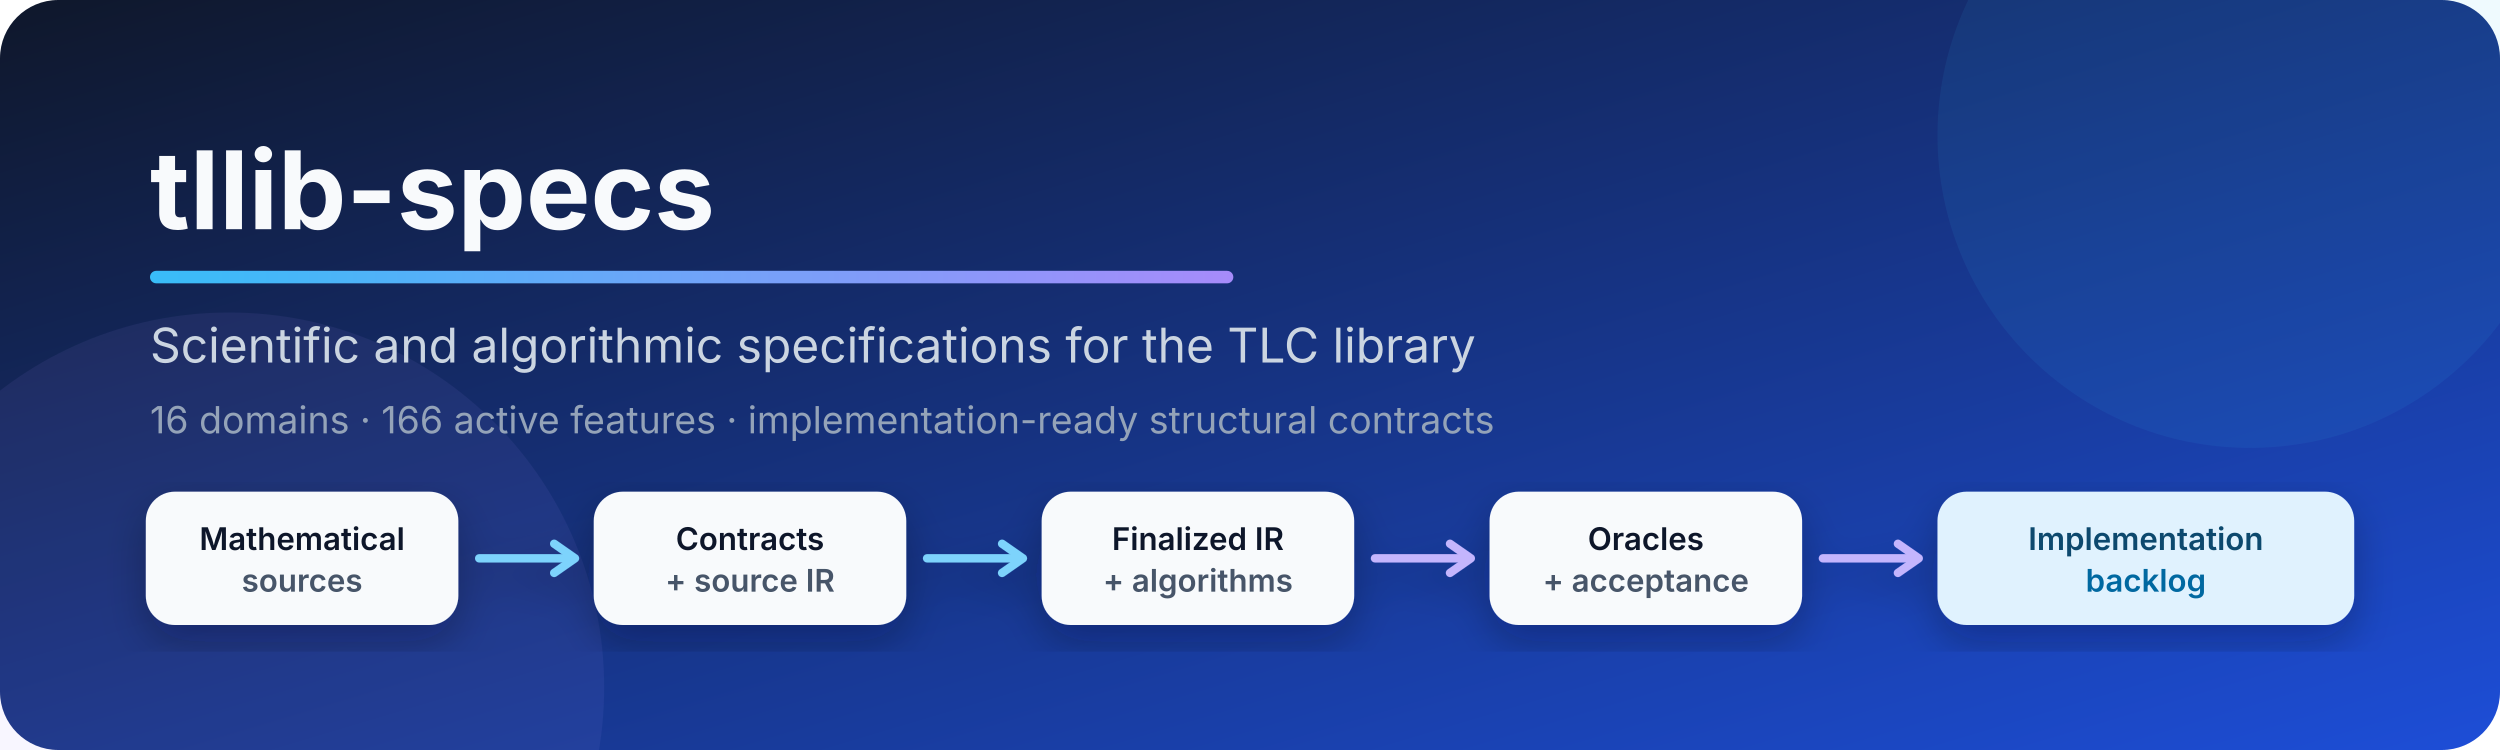
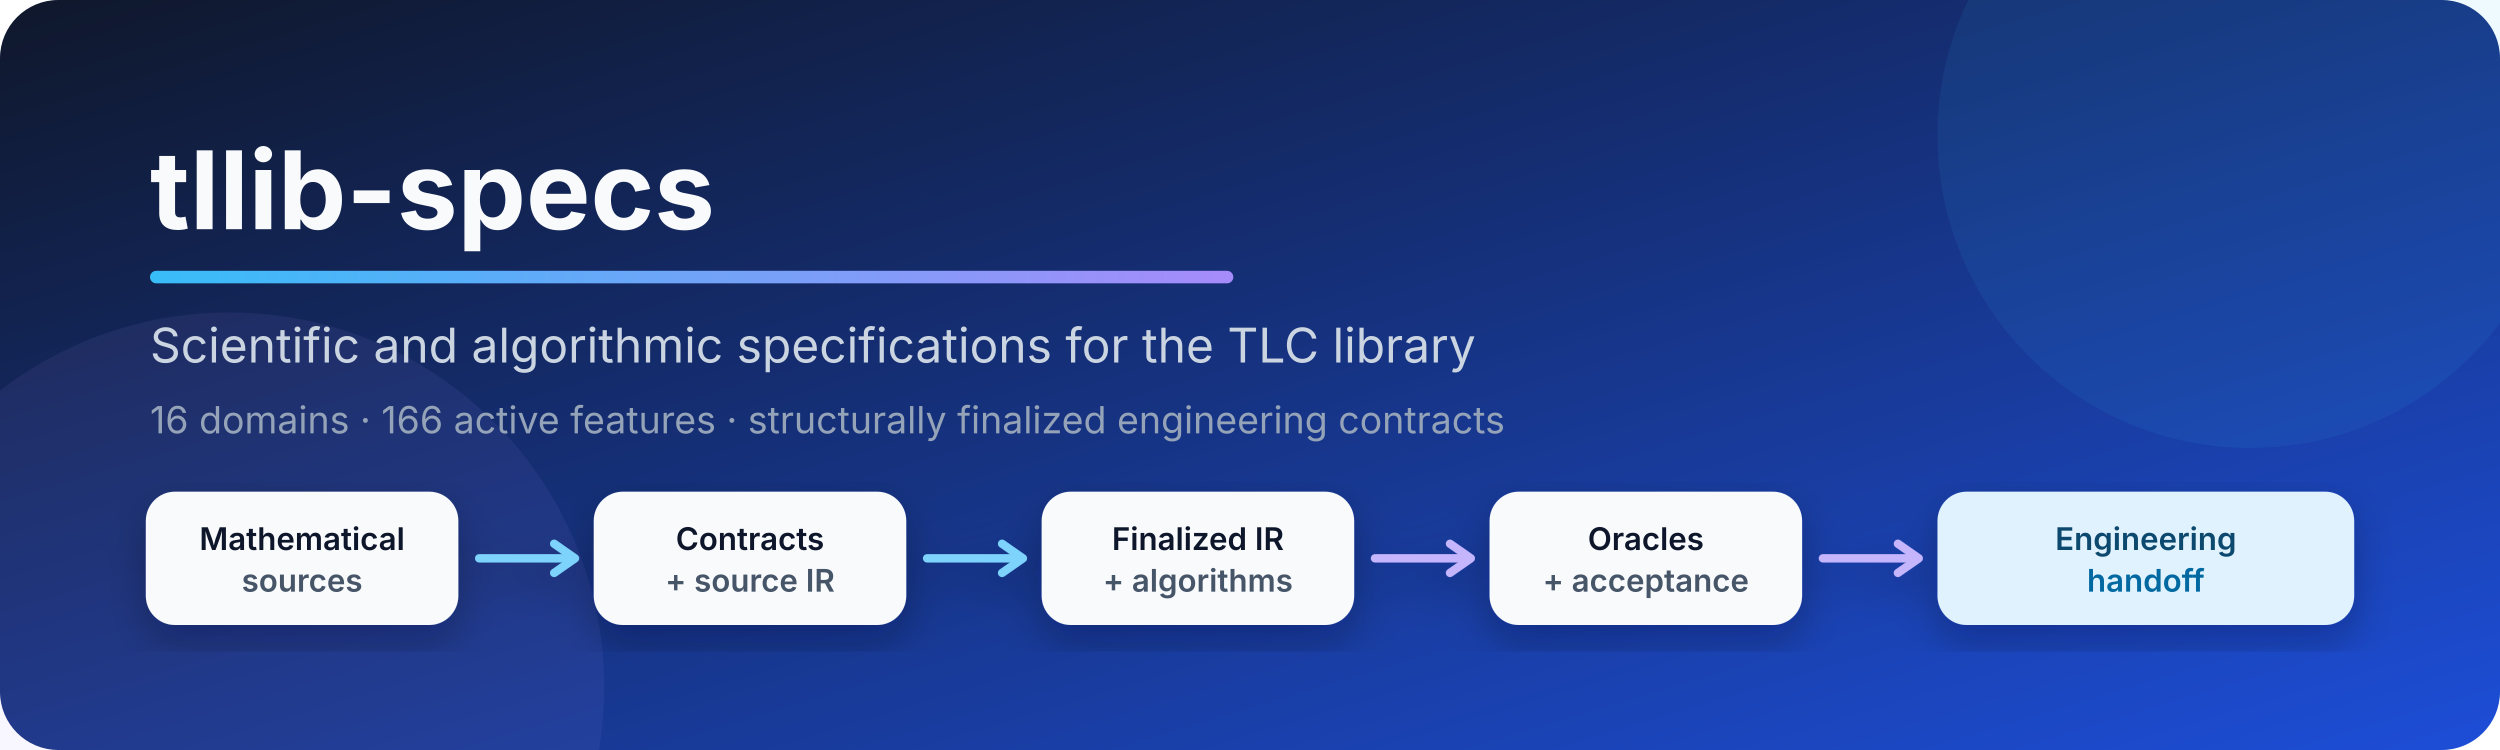
<svg xmlns="http://www.w3.org/2000/svg" width="1200" height="360" viewBox="0 0 1200 360" role="img" aria-labelledby="title desc">
  <defs>
    <linearGradient id="bg" x1="0" y1="0" x2="1" y2="1">
      <stop offset="0" stop-color="#0f172a" />
      <stop offset="1" stop-color="#1d4ed8" />
    </linearGradient>
    <linearGradient id="accent" x1="0" y1="0" x2="1" y2="0">
      <stop offset="0" stop-color="#38bdf8" />
      <stop offset="1" stop-color="#a78bfa" />
    </linearGradient>
    <filter id="shadow" x="-20%" y="-20%" width="140%" height="140%">
      <feDropShadow dx="0" dy="8" stdDeviation="10" flood-color="#020617" flood-opacity="0.28" />
    </filter>
  </defs>
  <rect width="1200" height="360" rx="28" fill="url(#bg)" />
  <circle cx="1080" cy="65" r="150" fill="#38bdf8" opacity="0.08" />
  <circle cx="110" cy="330" r="180" fill="#a78bfa" opacity="0.08" />
  <g transform="translate(72 62)">
    <text x="0" y="48" fill="#f8fafc" font-family="Inter,Segoe UI,Arial,sans-serif" font-size="52" font-weight="700">tllib-specs</text>
    <rect x="0" y="68" width="520" height="6" rx="3" fill="url(#accent)" />
    <text x="0" y="112" fill="#cbd5e1" font-family="Inter,Segoe UI,Arial,sans-serif" font-size="23">Scientific and algorithmic specifications for the TLC library</text>
-     <text x="0" y="146" fill="#94a3b8" font-family="Inter,Segoe UI,Arial,sans-serif" font-size="18">16 domains · 166 active features · implementation-ready structural contracts</text>
+     <text x="0" y="146" fill="#94a3b8" font-family="Inter,Segoe UI,Arial,sans-serif" font-size="18">16 domains · 166 active features · structurally finalized engineering contracts</text>
  </g>
  <g transform="translate(70 236)" filter="url(#shadow)" font-family="Inter,Segoe UI,Arial,sans-serif" font-size="15" font-weight="600">
    <g>
      <rect width="150" height="64" rx="14" fill="#f8fafc" />
      <text x="75" y="28" text-anchor="middle" fill="#0f172a">Mathematical</text>
      <text x="75" y="48" text-anchor="middle" fill="#475569">sources</text>
    </g>
    <path d="M160 32h42" stroke="#7dd3fc" stroke-width="4" stroke-linecap="round" />
    <path d="M196 25l10 7-10 7" fill="none" stroke="#7dd3fc" stroke-width="4" stroke-linecap="round" stroke-linejoin="round" />
    <g transform="translate(215)">
      <rect width="150" height="64" rx="14" fill="#f8fafc" />
      <text x="75" y="28" text-anchor="middle" fill="#0f172a">Contracts</text>
      <text x="75" y="48" text-anchor="middle" fill="#475569">+ source IR</text>
    </g>
    <path d="M375 32h42" stroke="#7dd3fc" stroke-width="4" stroke-linecap="round" />
    <path d="M411 25l10 7-10 7" fill="none" stroke="#7dd3fc" stroke-width="4" stroke-linecap="round" stroke-linejoin="round" />
    <g transform="translate(430)">
      <rect width="150" height="64" rx="14" fill="#f8fafc" />
      <text x="75" y="28" text-anchor="middle" fill="#0f172a">Finalized IR</text>
      <text x="75" y="48" text-anchor="middle" fill="#475569">+ algorithms</text>
    </g>
    <path d="M590 32h42" stroke="#c4b5fd" stroke-width="4" stroke-linecap="round" />
    <path d="M626 25l10 7-10 7" fill="none" stroke="#c4b5fd" stroke-width="4" stroke-linecap="round" stroke-linejoin="round" />
    <g transform="translate(645)">
      <rect width="150" height="64" rx="14" fill="#f8fafc" />
      <text x="75" y="28" text-anchor="middle" fill="#0f172a">Oracles</text>
      <text x="75" y="48" text-anchor="middle" fill="#475569">+ acceptance</text>
    </g>
    <path d="M805 32h42" stroke="#c4b5fd" stroke-width="4" stroke-linecap="round" />
    <path d="M841 25l10 7-10 7" fill="none" stroke="#c4b5fd" stroke-width="4" stroke-linecap="round" stroke-linejoin="round" />
    <g transform="translate(860)">
      <rect width="200" height="64" rx="14" fill="#e0f2fe" />
-       <text x="100" y="28" text-anchor="middle" fill="#0c4a6e">Implementation</text>
-       <text x="100" y="48" text-anchor="middle" fill="#0369a1">backlog</text>
+       <text x="100" y="28" text-anchor="middle" fill="#0c4a6e">Engineering</text>
+       <text x="100" y="48" text-anchor="middle" fill="#0369a1">handoff</text>
    </g>
  </g>
</svg>
